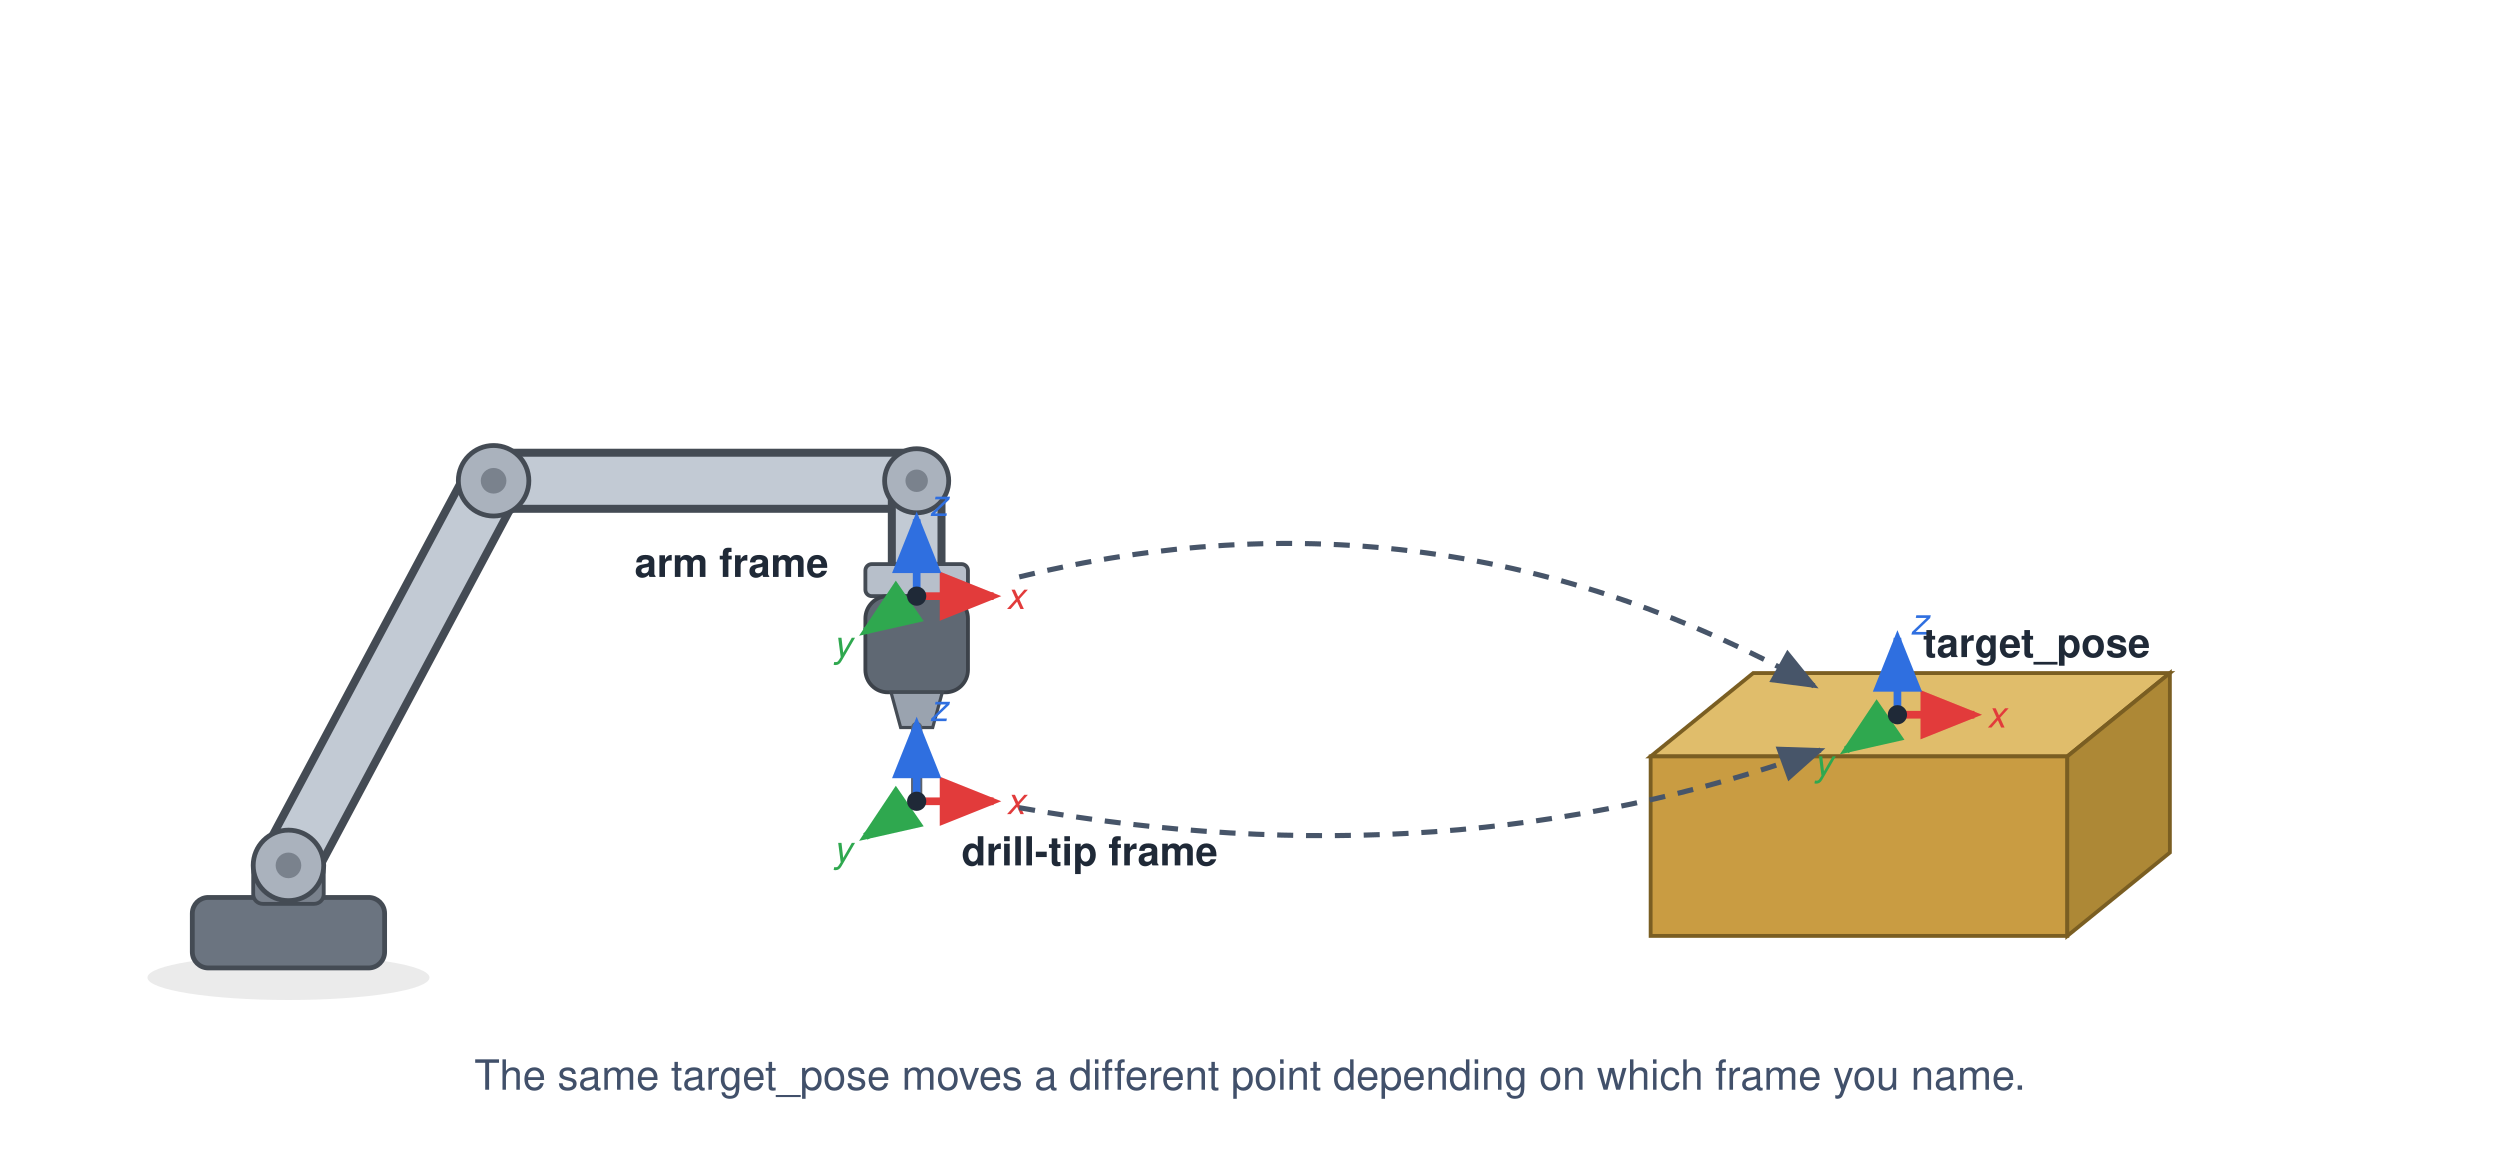
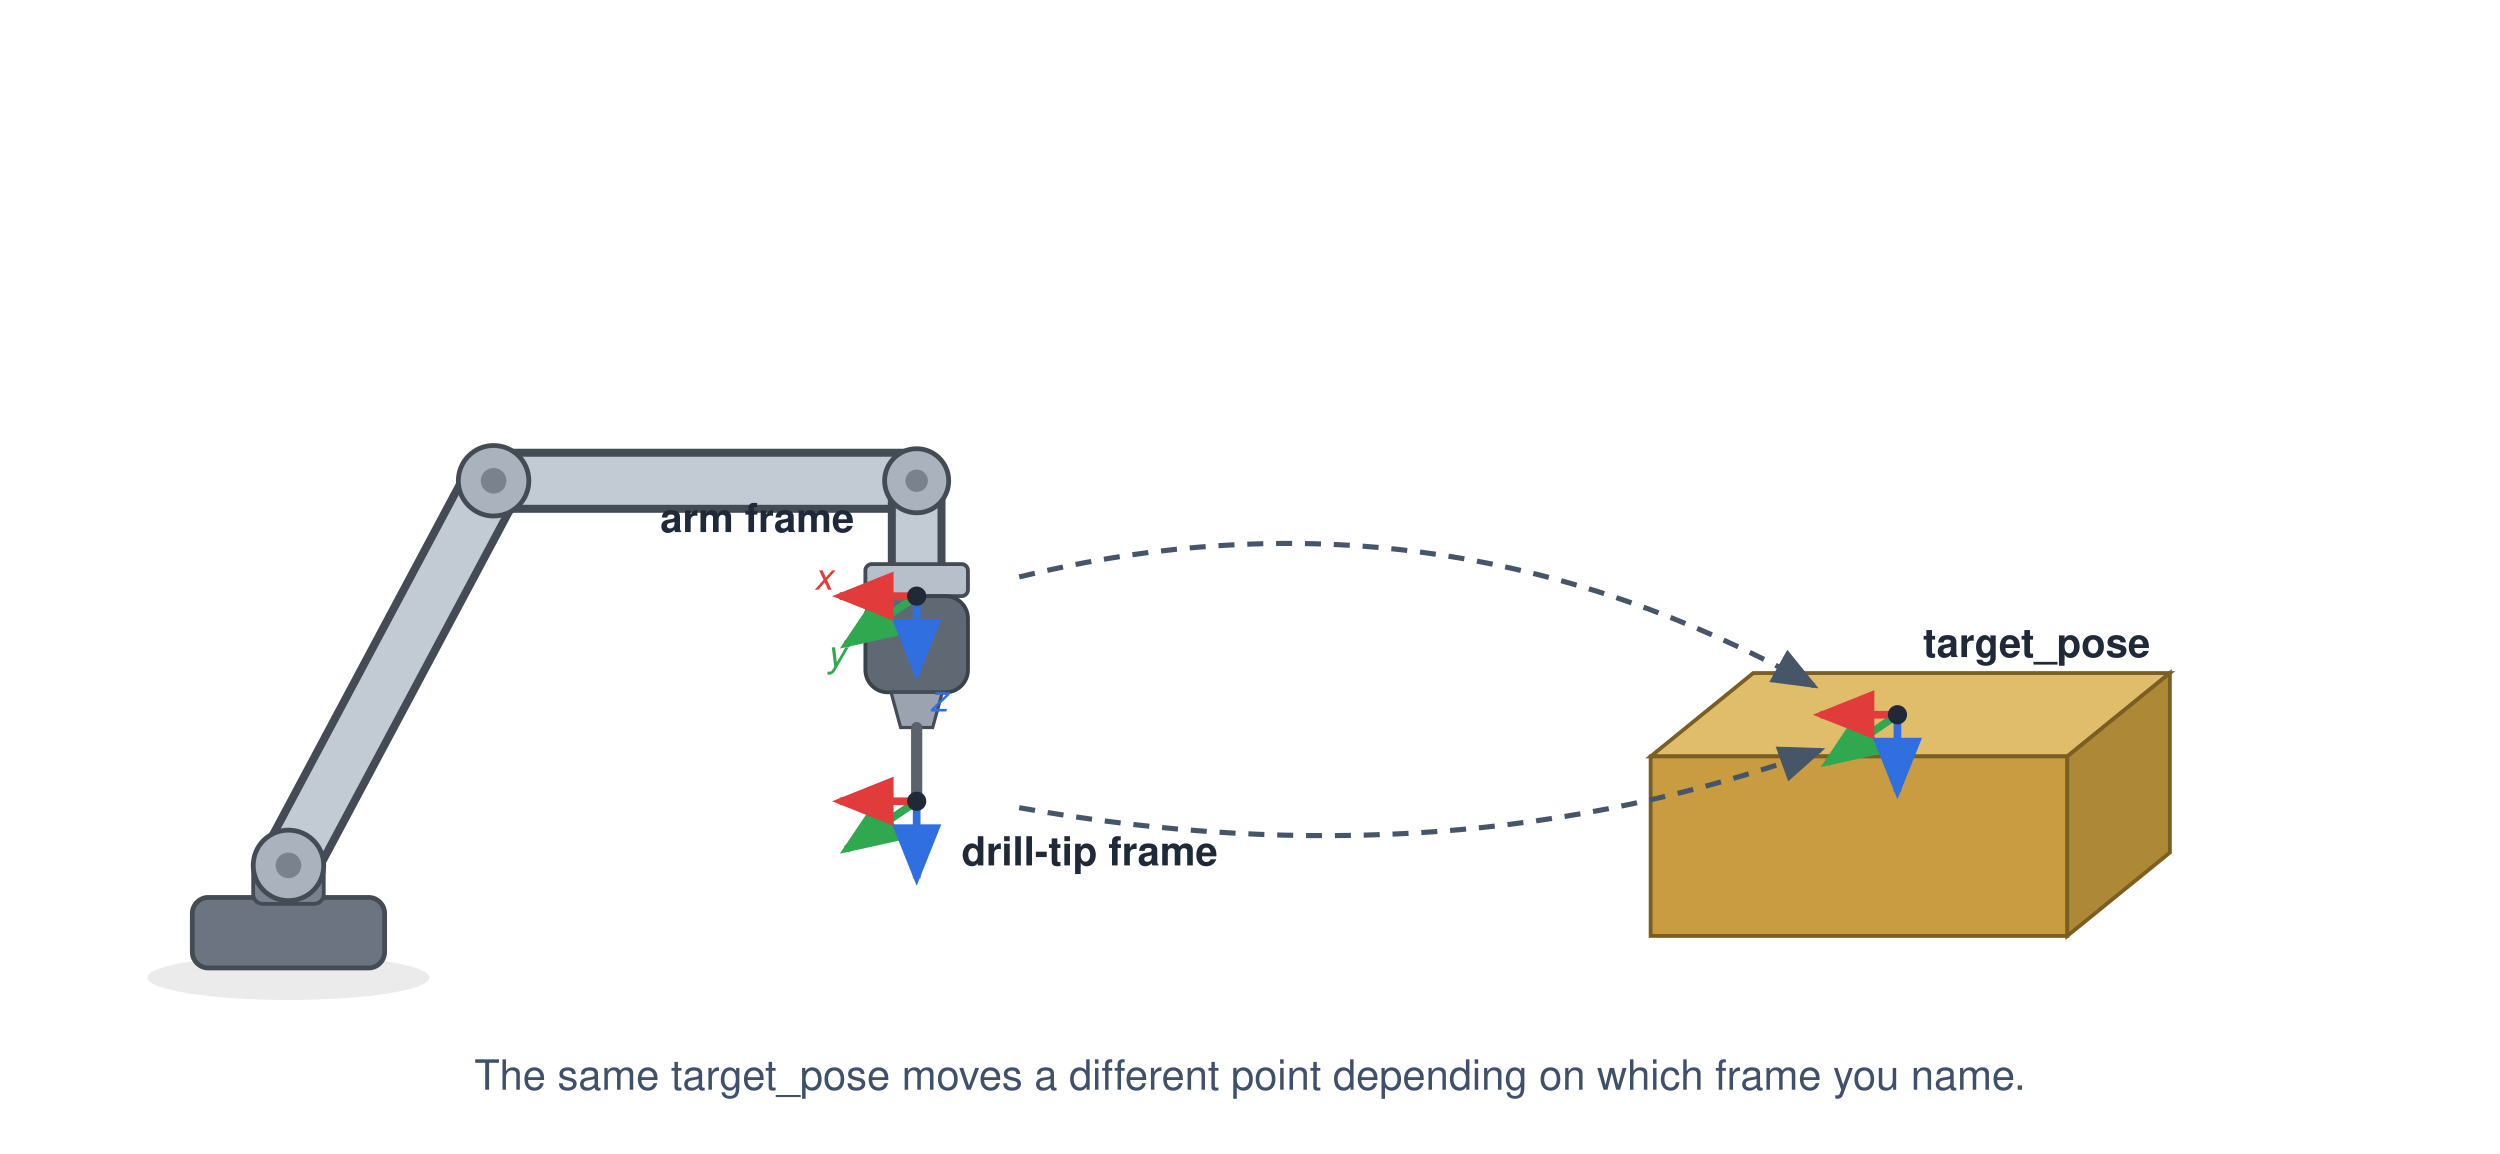
<svg xmlns="http://www.w3.org/2000/svg" width="780" height="360" viewBox="0 0 780 360" font-family="Helvetica, Arial, sans-serif">
  <defs>
    <marker id="aR" markerWidth="10" markerHeight="10" refX="7" refY="3.2" orient="auto">
      <path d="M0,0 L8,3.2 L0,6.4 z" fill="#e23b3b" />
    </marker>
    <marker id="aG" markerWidth="10" markerHeight="10" refX="7" refY="3.2" orient="auto">
      <path d="M0,0 L8,3.2 L0,6.4 z" fill="#2fa84f" />
    </marker>
    <marker id="aB" markerWidth="10" markerHeight="10" refX="7" refY="3.2" orient="auto">
      <path d="M0,0 L8,3.2 L0,6.4 z" fill="#2f6fe0" />
    </marker>
    <marker id="arw" markerWidth="11" markerHeight="11" refX="8" refY="3.6" orient="auto">
      <path d="M0,0 L9,3.6 L0,7.2 z" fill="#475569" />
    </marker>
    <symbol id="triadL" overflow="visible">
-       <line x1="0" y1="0" x2="24" y2="0" stroke="#e23b3b" stroke-width="2.4" marker-end="url(#aR)" />
-       <text x="28" y="4" fill="#e23b3b" font-size="11.5" font-style="italic">x</text>
-       <line x1="0" y1="0" x2="0" y2="-24" stroke="#2f6fe0" stroke-width="2.4" marker-end="url(#aB)" />
-       <text x="4" y="-25" fill="#2f6fe0" font-size="11.5" font-style="italic">z</text>
-       <line x1="0" y1="0" x2="-16" y2="11" stroke="#2fa84f" stroke-width="2.4" marker-end="url(#aG)" />
-       <text x="-26" y="19" fill="#2fa84f" font-size="11.5" font-style="italic">y</text>
+       <line x1="0" y1="0" x2="-22" y2="15" stroke="#2fa84f" stroke-width="2.4" marker-end="url(#aG)" />
+       <line x1="0" y1="0" x2="0" y2="24" stroke="#2f6fe0" stroke-width="2.4" marker-end="url(#aB)" />
+       <line x1="0" y1="0" x2="-24" y2="0" stroke="#e23b3b" stroke-width="2.4" marker-end="url(#aR)" />
      <circle cx="0" cy="0" r="3" fill="#1f2937" />
    </symbol>
    <symbol id="armP" overflow="visible">
      <ellipse cx="0" cy="5" rx="44" ry="7" fill="#000000" opacity="0.08" />
      <rect x="-30" y="-20" width="60" height="22" rx="5" fill="#6b7480" stroke="#444b54" stroke-width="1.5" />
      <rect x="-11" y="-31" width="22" height="13" rx="3" fill="#7a828d" stroke="#444b54" stroke-width="1.2" />
      <line x1="0" y1="-30" x2="64" y2="-150" stroke="#444b54" stroke-width="20" stroke-linecap="round" />
      <line x1="0" y1="-30" x2="64" y2="-150" stroke="#c2cad4" stroke-width="15" stroke-linecap="round" />
      <line x1="64" y1="-150" x2="196" y2="-150" stroke="#444b54" stroke-width="20" stroke-linecap="round" />
      <line x1="64" y1="-150" x2="196" y2="-150" stroke="#c2cad4" stroke-width="15" stroke-linecap="round" />
      <line x1="196" y1="-150" x2="196" y2="-122" stroke="#444b54" stroke-width="18" stroke-linecap="round" />
      <line x1="196" y1="-150" x2="196" y2="-122" stroke="#c2cad4" stroke-width="13" stroke-linecap="round" />
      <circle cx="0" cy="-30" r="11" fill="#aab2bd" stroke="#444b54" stroke-width="1.5" />
      <circle cx="0" cy="-30" r="4" fill="#7a828d" />
      <circle cx="64" cy="-150" r="11" fill="#aab2bd" stroke="#444b54" stroke-width="1.5" />
      <circle cx="64" cy="-150" r="4" fill="#7a828d" />
      <circle cx="196" cy="-150" r="10" fill="#aab2bd" stroke="#444b54" stroke-width="1.5" />
      <circle cx="196" cy="-150" r="3.5" fill="#7a828d" />
      <rect x="180" y="-124" width="32" height="10" rx="2" fill="#b7bfca" stroke="#444b54" stroke-width="1.2" />
    </symbol>
    <symbol id="drillP" overflow="visible">
      <rect x="-16" y="0" width="32" height="30" rx="7" fill="#5f6873" stroke="#3c424a" stroke-width="1.2" />
      <path d="M-8,30 L8,30 L5,41 L-5,41 Z" fill="#9aa3af" stroke="#444b54" stroke-width="1" />
      <line x1="0" y1="41" x2="0" y2="64" stroke="#5b626c" stroke-width="3.5" stroke-linecap="round" />
    </symbol>
  </defs>
  <use href="#armP" x="90" y="300" />
  <use href="#drillP" x="286" y="186" />
  <path d="M515,236 L645,236 L677,210 L547,210 Z" fill="#e0bd6b" stroke="#7a5e22" stroke-width="1.2" />
  <path d="M515,236 L645,236 L645,292 L515,292 Z" fill="#c99c42" stroke="#7a5e22" stroke-width="1.2" />
  <path d="M645,236 L677,210 L677,266 L645,292 Z" fill="#ad8836" stroke="#7a5e22" stroke-width="1.2" />
  <use href="#triadL" x="592" y="223" />
  <text x="600" y="205" font-size="12.5" font-weight="bold" fill="#1f2937">target_pose</text>
  <use href="#triadL" x="286" y="186" />
-   <text x="198" y="180" font-size="12.5" font-weight="bold" fill="#1f2937">arm frame</text>
+   <text x="254" y="184" fill="#e23b3b" font-size="11.5" font-style="italic">x</text>
+   <text x="258" y="208" fill="#2fa84f" font-size="11.5" font-style="italic">y</text>
+   <text x="290" y="222" fill="#2f6fe0" font-size="11.5" font-style="italic">z</text>
+   <text x="206" y="166" font-size="12.5" font-weight="bold" fill="#1f2937">arm frame</text>
  <use href="#triadL" x="286" y="250" />
  <text x="300" y="270" font-size="12.5" font-weight="bold" fill="#1f2937">drill-tip frame</text>
  <path d="M318,180 Q448,148 566,214" fill="none" stroke="#475569" stroke-width="1.6" stroke-dasharray="5 4" marker-end="url(#arw)" />
  <path d="M318,252 Q452,276 568,234" fill="none" stroke="#475569" stroke-width="1.6" stroke-dasharray="5 4" marker-end="url(#arw)" />
  <text x="390" y="340" text-anchor="middle" font-size="13" fill="#41506a">The same target_pose moves a different point depending on which frame you name.</text>
</svg>
